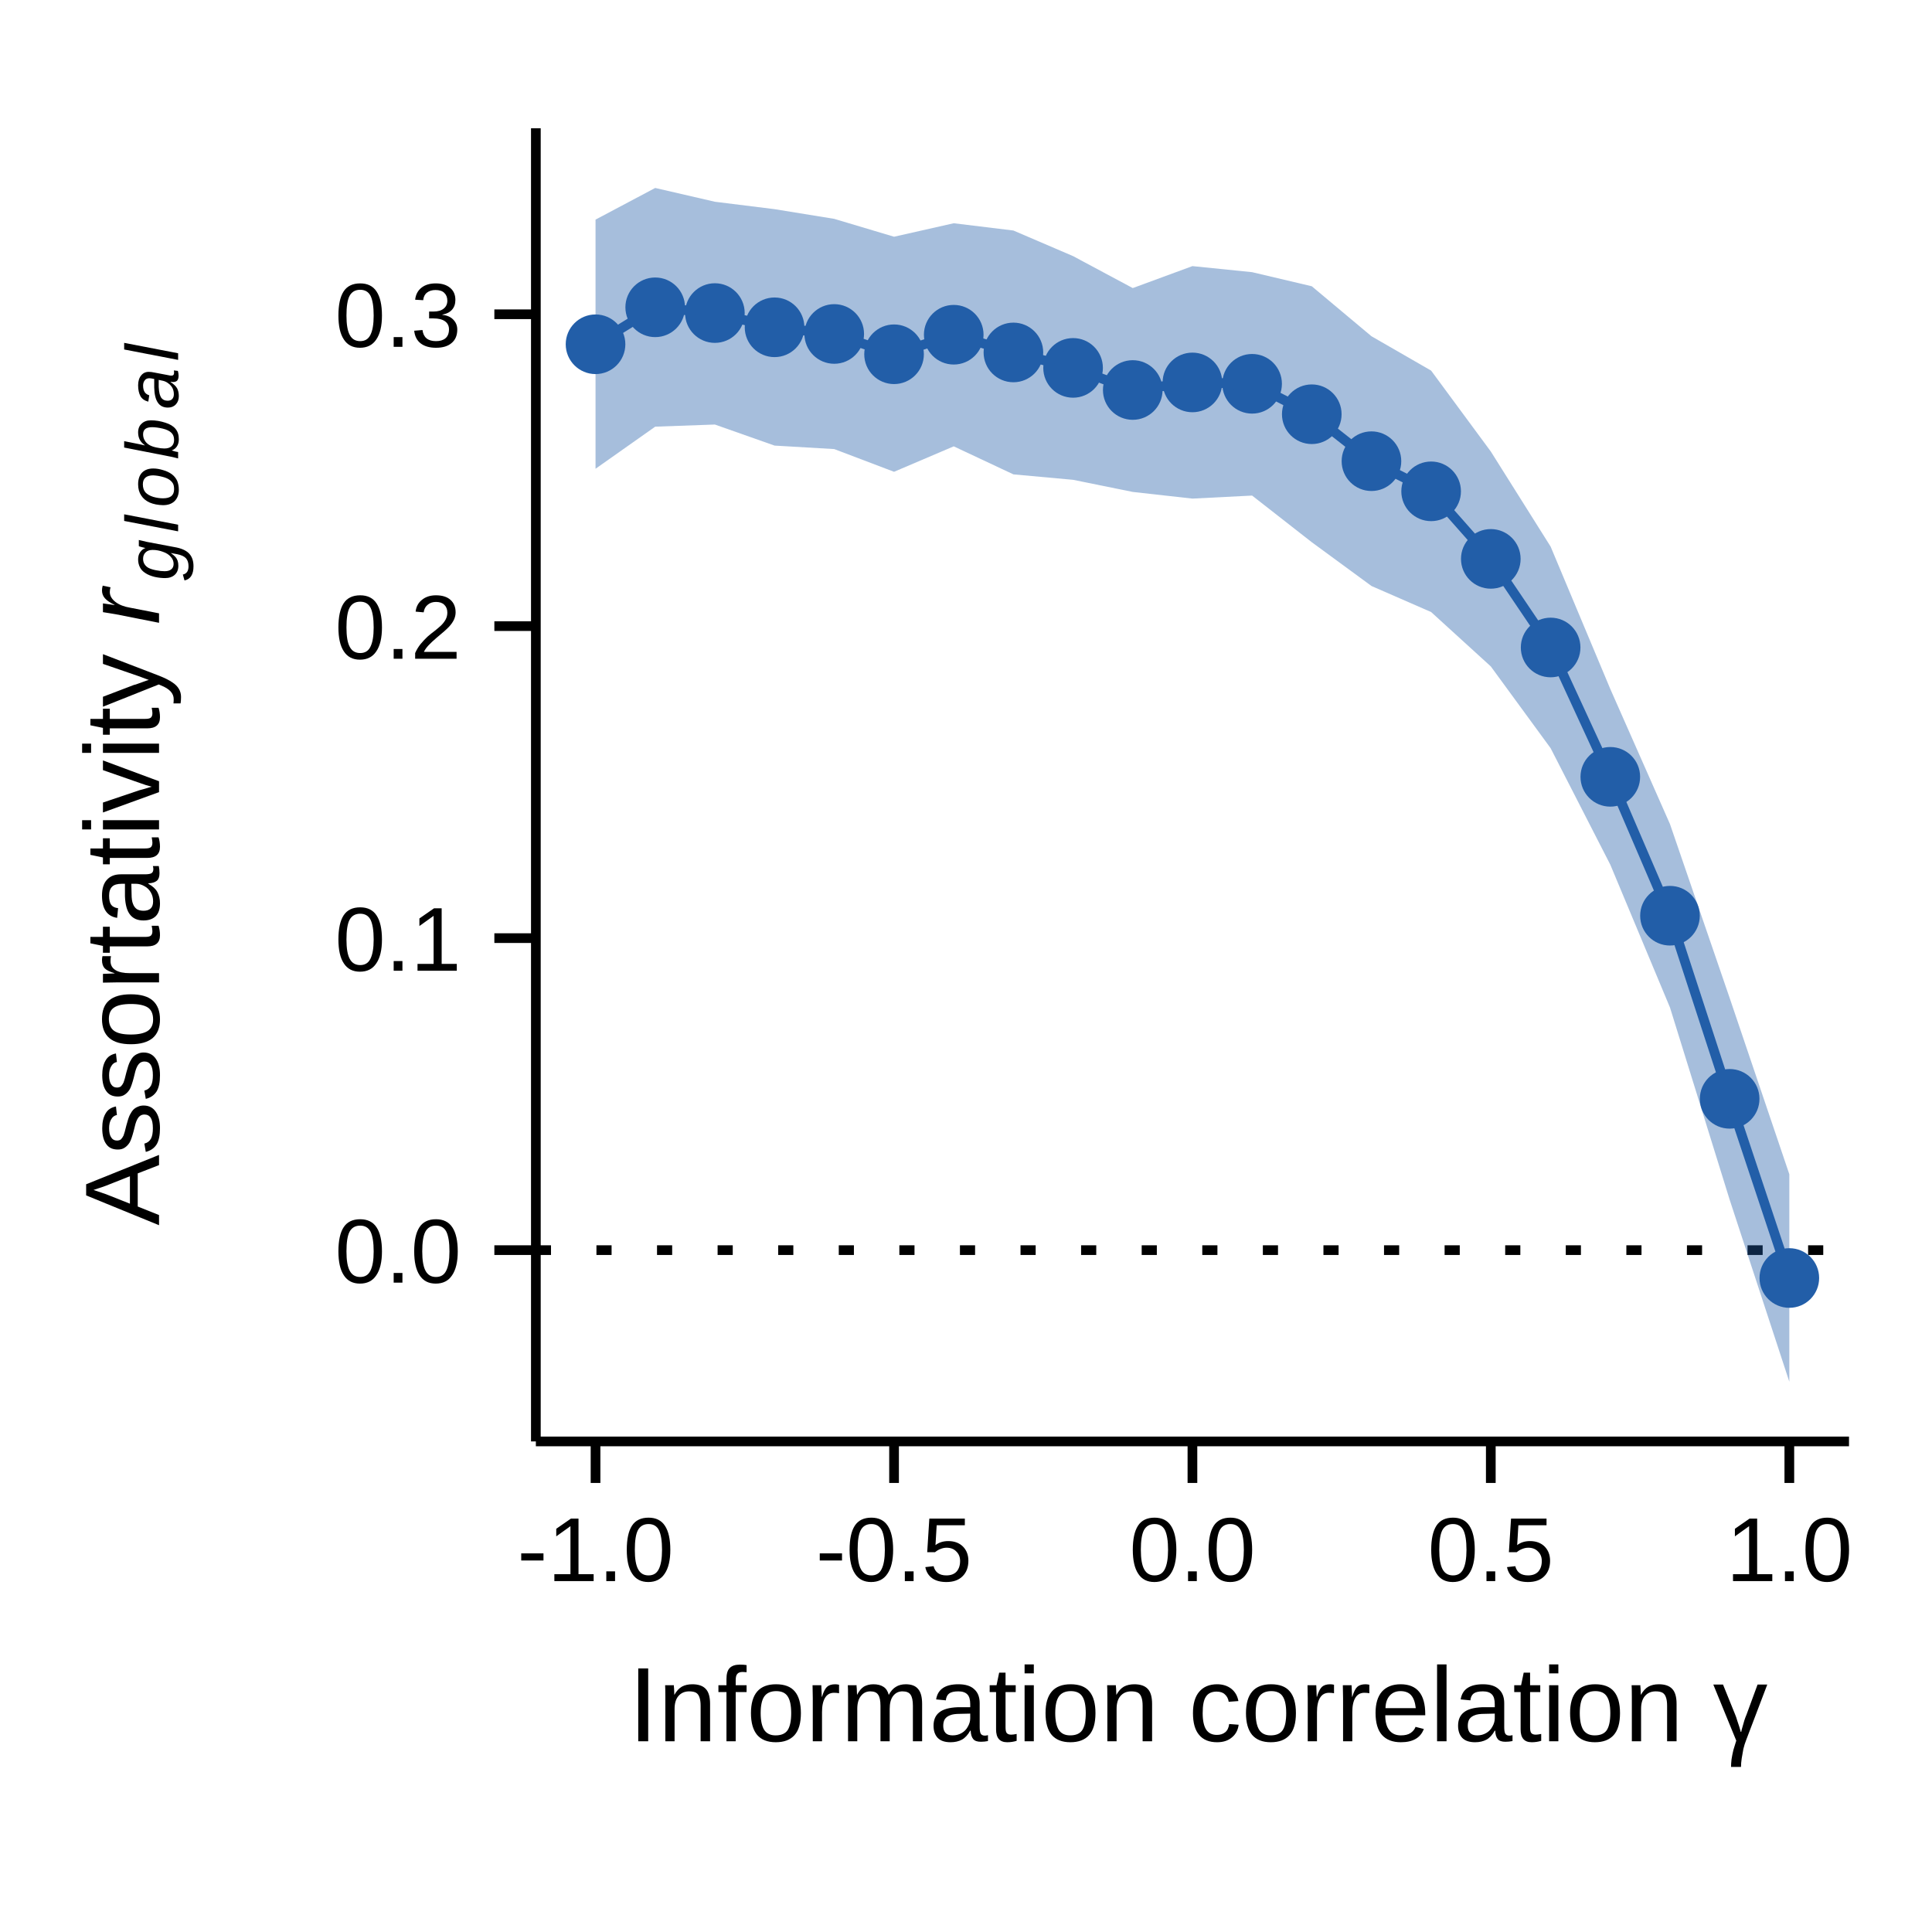
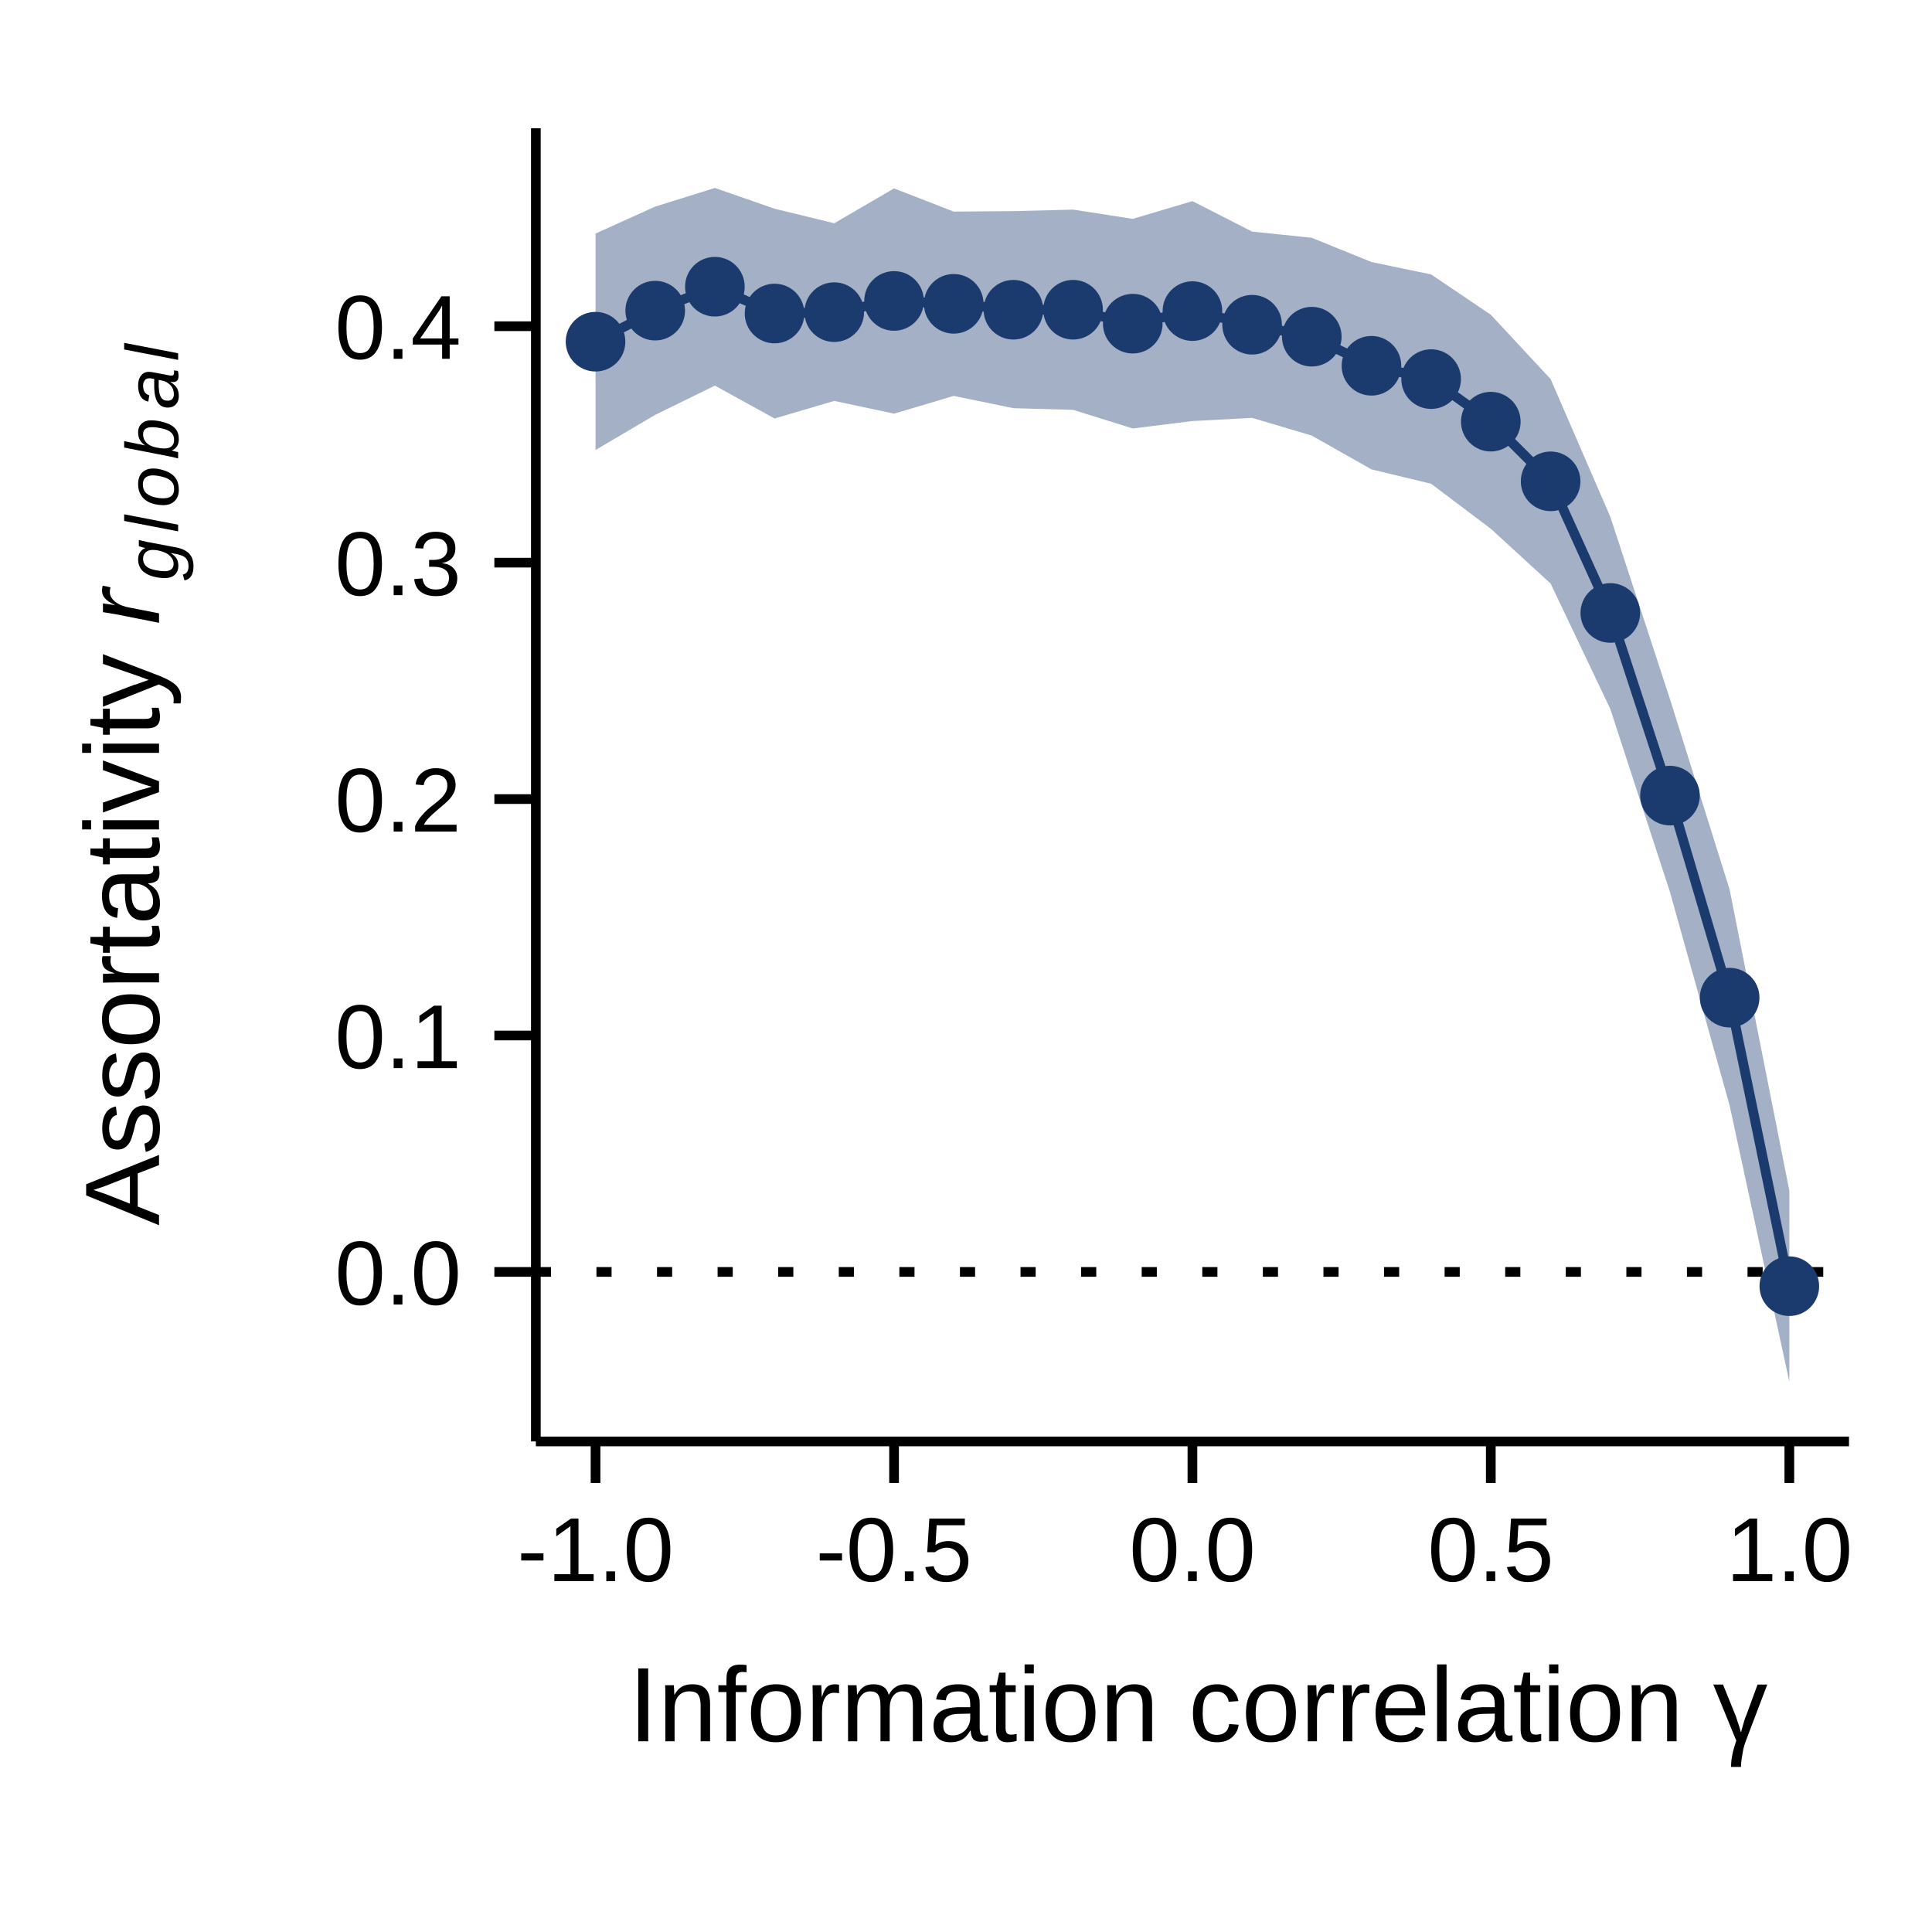
<svg xmlns="http://www.w3.org/2000/svg" viewBox="0 0 127.56 127.56">
  <defs>
    <style type="text/css">
    line, polyline, path, rect, circle {
      fill: none;
      stroke: #000000;
      stroke-linecap: round;
      stroke-linejoin: round;
      stroke-miterlimit: 10.00;
    }
  </style>
  </defs>
  <rect width="100%" height="100%" style="stroke: none; fill: #FFFFFF;" />
  <defs>
    <clipPath id="cpMHwxMjcuNTU5fDEyNC41NzJ8Mi45ODY4Mg==">
      <rect x="0.00" y="2.99" width="127.56" height="121.59" />
    </clipPath>
  </defs>
  <rect x="0.00" y="2.99" width="127.56" height="121.59" style="stroke-width: 1.07; stroke: #FFFFFF; fill: #FFFFFF;" clip-path="url(#cpMHwxMjcuNTU5fDEyNC41NzJ8Mi45ODY4Mg==)" />
  <defs>
    <clipPath id="cpMHwxMjcuNTU5fDEyNy41NTl8MA==">
      <rect x="0.00" y="0.00" width="127.56" height="127.56" />
    </clipPath>
  </defs>
  <defs>
    <clipPath id="cpMzUuMzc5N3wxMjIuMDh8OTUuMTY2Mnw4LjQ2NjI3">
      <rect x="35.38" y="8.47" width="86.70" height="86.70" />
    </clipPath>
  </defs>
  <rect x="35.38" y="8.47" width="86.70" height="86.70" style="stroke-width: 1.07; stroke: none; fill: #FFFFFF;" clip-path="url(#cpMzUuMzc5N3wxMjIuMDh8OTUuMTY2Mnw4LjQ2NjI3)" />
-   <line x1="35.38" y1="82.54" x2="122.08" y2="82.54" style="stroke-width: 0.64; stroke-dasharray: 1.00,3.00; stroke-linecap: butt;" clip-path="url(#cpMzUuMzc5N3wxMjIuMDh8OTUuMTY2Mnw4LjQ2NjI3)" />
-   <polyline points="39.32,14.50 43.26,12.41 47.20,13.32 51.14,13.81 55.08,14.45 59.03,15.63 62.97,14.74 66.91,15.22 70.85,16.91 74.79,19.02 78.73,17.57 82.67,17.97 86.61,18.90 90.55,22.20 94.49,24.47 98.43,29.81 102.38,36.09 106.32,45.49 110.26,54.41 114.20,65.89 118.14,77.53 118.14,91.23 114.20,79.21 110.26,66.52 106.32,57.09 102.38,49.40 98.43,44.00 94.49,40.41 90.55,38.69 86.61,35.80 82.67,32.72 78.73,32.92 74.79,32.48 70.85,31.68 66.91,31.32 62.97,29.47 59.03,31.15 55.08,29.65 51.14,29.42 47.20,28.03 43.26,28.17 39.32,30.95 " style="stroke-width: 1.07; stroke: none; fill: #225EA8; fill-opacity: 0.40;" clip-path="url(#cpMzUuMzc5N3wxMjIuMDh8OTUuMTY2Mnw4LjQ2NjI3)" />
-   <polyline points="39.32,22.73 43.26,20.29 47.20,20.67 51.14,21.61 55.08,22.05 59.03,23.39 62.97,22.10 66.91,23.27 70.85,24.29 74.79,25.75 78.73,25.25 82.67,25.34 86.61,27.35 90.55,30.45 94.49,32.44 98.43,36.90 102.38,42.75 106.32,51.29 110.26,60.46 114.20,72.55 118.14,84.38 " style="stroke-width: 0.64; stroke: #225EA8; stroke-linecap: butt;" clip-path="url(#cpMzUuMzc5N3wxMjIuMDh8OTUuMTY2Mnw4LjQ2NjI3)" />
-   <circle cx="39.32" cy="22.73" r="1.21pt" style="stroke-width: 0.71; stroke: #225EA8; fill: #225EA8;" clip-path="url(#cpMzUuMzc5N3wxMjIuMDh8OTUuMTY2Mnw4LjQ2NjI3)" />
-   <circle cx="43.26" cy="20.29" r="1.21pt" style="stroke-width: 0.71; stroke: #225EA8; fill: #225EA8;" clip-path="url(#cpMzUuMzc5N3wxMjIuMDh8OTUuMTY2Mnw4LjQ2NjI3)" />
-   <circle cx="47.20" cy="20.67" r="1.21pt" style="stroke-width: 0.71; stroke: #225EA8; fill: #225EA8;" clip-path="url(#cpMzUuMzc5N3wxMjIuMDh8OTUuMTY2Mnw4LjQ2NjI3)" />
-   <circle cx="51.14" cy="21.61" r="1.21pt" style="stroke-width: 0.71; stroke: #225EA8; fill: #225EA8;" clip-path="url(#cpMzUuMzc5N3wxMjIuMDh8OTUuMTY2Mnw4LjQ2NjI3)" />
-   <circle cx="55.08" cy="22.05" r="1.21pt" style="stroke-width: 0.71; stroke: #225EA8; fill: #225EA8;" clip-path="url(#cpMzUuMzc5N3wxMjIuMDh8OTUuMTY2Mnw4LjQ2NjI3)" />
-   <circle cx="59.03" cy="23.39" r="1.21pt" style="stroke-width: 0.71; stroke: #225EA8; fill: #225EA8;" clip-path="url(#cpMzUuMzc5N3wxMjIuMDh8OTUuMTY2Mnw4LjQ2NjI3)" />
-   <circle cx="62.97" cy="22.10" r="1.21pt" style="stroke-width: 0.71; stroke: #225EA8; fill: #225EA8;" clip-path="url(#cpMzUuMzc5N3wxMjIuMDh8OTUuMTY2Mnw4LjQ2NjI3)" />
-   <circle cx="66.91" cy="23.27" r="1.21pt" style="stroke-width: 0.71; stroke: #225EA8; fill: #225EA8;" clip-path="url(#cpMzUuMzc5N3wxMjIuMDh8OTUuMTY2Mnw4LjQ2NjI3)" />
-   <circle cx="70.85" cy="24.29" r="1.21pt" style="stroke-width: 0.71; stroke: #225EA8; fill: #225EA8;" clip-path="url(#cpMzUuMzc5N3wxMjIuMDh8OTUuMTY2Mnw4LjQ2NjI3)" />
-   <circle cx="74.79" cy="25.75" r="1.21pt" style="stroke-width: 0.71; stroke: #225EA8; fill: #225EA8;" clip-path="url(#cpMzUuMzc5N3wxMjIuMDh8OTUuMTY2Mnw4LjQ2NjI3)" />
-   <circle cx="78.73" cy="25.25" r="1.21pt" style="stroke-width: 0.71; stroke: #225EA8; fill: #225EA8;" clip-path="url(#cpMzUuMzc5N3wxMjIuMDh8OTUuMTY2Mnw4LjQ2NjI3)" />
-   <circle cx="82.67" cy="25.34" r="1.21pt" style="stroke-width: 0.71; stroke: #225EA8; fill: #225EA8;" clip-path="url(#cpMzUuMzc5N3wxMjIuMDh8OTUuMTY2Mnw4LjQ2NjI3)" />
-   <circle cx="86.61" cy="27.35" r="1.21pt" style="stroke-width: 0.71; stroke: #225EA8; fill: #225EA8;" clip-path="url(#cpMzUuMzc5N3wxMjIuMDh8OTUuMTY2Mnw4LjQ2NjI3)" />
-   <circle cx="90.55" cy="30.45" r="1.21pt" style="stroke-width: 0.71; stroke: #225EA8; fill: #225EA8;" clip-path="url(#cpMzUuMzc5N3wxMjIuMDh8OTUuMTY2Mnw4LjQ2NjI3)" />
-   <circle cx="94.49" cy="32.44" r="1.21pt" style="stroke-width: 0.71; stroke: #225EA8; fill: #225EA8;" clip-path="url(#cpMzUuMzc5N3wxMjIuMDh8OTUuMTY2Mnw4LjQ2NjI3)" />
-   <circle cx="98.43" cy="36.90" r="1.21pt" style="stroke-width: 0.71; stroke: #225EA8; fill: #225EA8;" clip-path="url(#cpMzUuMzc5N3wxMjIuMDh8OTUuMTY2Mnw4LjQ2NjI3)" />
-   <circle cx="102.38" cy="42.75" r="1.21pt" style="stroke-width: 0.71; stroke: #225EA8; fill: #225EA8;" clip-path="url(#cpMzUuMzc5N3wxMjIuMDh8OTUuMTY2Mnw4LjQ2NjI3)" />
-   <circle cx="106.32" cy="51.29" r="1.21pt" style="stroke-width: 0.71; stroke: #225EA8; fill: #225EA8;" clip-path="url(#cpMzUuMzc5N3wxMjIuMDh8OTUuMTY2Mnw4LjQ2NjI3)" />
-   <circle cx="110.26" cy="60.46" r="1.21pt" style="stroke-width: 0.71; stroke: #225EA8; fill: #225EA8;" clip-path="url(#cpMzUuMzc5N3wxMjIuMDh8OTUuMTY2Mnw4LjQ2NjI3)" />
-   <circle cx="114.20" cy="72.55" r="1.21pt" style="stroke-width: 0.71; stroke: #225EA8; fill: #225EA8;" clip-path="url(#cpMzUuMzc5N3wxMjIuMDh8OTUuMTY2Mnw4LjQ2NjI3)" />
-   <circle cx="118.14" cy="84.38" r="1.21pt" style="stroke-width: 0.71; stroke: #225EA8; fill: #225EA8;" clip-path="url(#cpMzUuMzc5N3wxMjIuMDh8OTUuMTY2Mnw4LjQ2NjI3)" />
+   <line x1="35.38" y1="83.98" x2="122.08" y2="83.98" style="stroke-width: 0.64; stroke-dasharray: 1.00,3.00; stroke-linecap: butt;" clip-path="url(#cpMzUuMzc5N3wxMjIuMDh8OTUuMTY2Mnw4LjQ2NjI3)" />
+   <polyline points="39.32,15.42 43.26,13.64 47.20,12.41 51.14,13.78 55.08,14.74 59.03,12.44 62.97,13.97 66.91,13.94 70.85,13.84 74.79,14.45 78.73,13.28 82.67,15.29 86.61,15.70 90.55,17.30 94.49,18.12 98.43,20.78 102.38,25.03 106.32,34.12 110.26,46.16 114.20,58.74 118.14,78.61 118.14,91.23 114.20,73.00 110.26,58.90 106.32,46.81 102.38,38.53 98.43,34.91 94.49,31.94 90.55,30.99 86.61,28.76 82.67,27.59 78.73,27.80 74.79,28.29 70.85,27.06 66.91,26.95 62.97,26.14 59.03,27.31 55.08,26.47 51.14,27.63 47.20,25.46 43.26,27.39 39.32,29.71 " style="stroke-width: 1.07; stroke: none; fill: #1B3B6F; fill-opacity: 0.40;" clip-path="url(#cpMzUuMzc5N3wxMjIuMDh8OTUuMTY2Mnw4LjQ2NjI3)" />
+   <polyline points="39.32,22.56 43.26,20.51 47.20,18.93 51.14,20.70 55.08,20.61 59.03,19.87 62.97,20.06 66.91,20.45 70.85,20.45 74.79,21.37 78.73,20.54 82.67,21.44 86.61,22.23 90.55,24.15 94.49,25.03 98.43,27.84 102.38,31.78 106.32,40.47 110.26,52.53 114.20,65.87 118.14,84.92 " style="stroke-width: 0.64; stroke: #1B3B6F; stroke-linecap: butt;" clip-path="url(#cpMzUuMzc5N3wxMjIuMDh8OTUuMTY2Mnw4LjQ2NjI3)" />
+   <circle cx="39.32" cy="22.56" r="1.21pt" style="stroke-width: 0.71; stroke: #1B3B6F; fill: #1B3B6F;" clip-path="url(#cpMzUuMzc5N3wxMjIuMDh8OTUuMTY2Mnw4LjQ2NjI3)" />
+   <circle cx="43.26" cy="20.51" r="1.21pt" style="stroke-width: 0.71; stroke: #1B3B6F; fill: #1B3B6F;" clip-path="url(#cpMzUuMzc5N3wxMjIuMDh8OTUuMTY2Mnw4LjQ2NjI3)" />
+   <circle cx="47.20" cy="18.93" r="1.21pt" style="stroke-width: 0.71; stroke: #1B3B6F; fill: #1B3B6F;" clip-path="url(#cpMzUuMzc5N3wxMjIuMDh8OTUuMTY2Mnw4LjQ2NjI3)" />
+   <circle cx="51.14" cy="20.70" r="1.21pt" style="stroke-width: 0.71; stroke: #1B3B6F; fill: #1B3B6F;" clip-path="url(#cpMzUuMzc5N3wxMjIuMDh8OTUuMTY2Mnw4LjQ2NjI3)" />
+   <circle cx="55.08" cy="20.61" r="1.21pt" style="stroke-width: 0.71; stroke: #1B3B6F; fill: #1B3B6F;" clip-path="url(#cpMzUuMzc5N3wxMjIuMDh8OTUuMTY2Mnw4LjQ2NjI3)" />
+   <circle cx="59.03" cy="19.87" r="1.21pt" style="stroke-width: 0.71; stroke: #1B3B6F; fill: #1B3B6F;" clip-path="url(#cpMzUuMzc5N3wxMjIuMDh8OTUuMTY2Mnw4LjQ2NjI3)" />
+   <circle cx="62.97" cy="20.06" r="1.21pt" style="stroke-width: 0.71; stroke: #1B3B6F; fill: #1B3B6F;" clip-path="url(#cpMzUuMzc5N3wxMjIuMDh8OTUuMTY2Mnw4LjQ2NjI3)" />
+   <circle cx="66.91" cy="20.45" r="1.21pt" style="stroke-width: 0.71; stroke: #1B3B6F; fill: #1B3B6F;" clip-path="url(#cpMzUuMzc5N3wxMjIuMDh8OTUuMTY2Mnw4LjQ2NjI3)" />
+   <circle cx="70.85" cy="20.45" r="1.21pt" style="stroke-width: 0.71; stroke: #1B3B6F; fill: #1B3B6F;" clip-path="url(#cpMzUuMzc5N3wxMjIuMDh8OTUuMTY2Mnw4LjQ2NjI3)" />
+   <circle cx="74.79" cy="21.37" r="1.21pt" style="stroke-width: 0.71; stroke: #1B3B6F; fill: #1B3B6F;" clip-path="url(#cpMzUuMzc5N3wxMjIuMDh8OTUuMTY2Mnw4LjQ2NjI3)" />
+   <circle cx="78.73" cy="20.54" r="1.21pt" style="stroke-width: 0.71; stroke: #1B3B6F; fill: #1B3B6F;" clip-path="url(#cpMzUuMzc5N3wxMjIuMDh8OTUuMTY2Mnw4LjQ2NjI3)" />
+   <circle cx="82.67" cy="21.44" r="1.21pt" style="stroke-width: 0.71; stroke: #1B3B6F; fill: #1B3B6F;" clip-path="url(#cpMzUuMzc5N3wxMjIuMDh8OTUuMTY2Mnw4LjQ2NjI3)" />
+   <circle cx="86.61" cy="22.23" r="1.21pt" style="stroke-width: 0.71; stroke: #1B3B6F; fill: #1B3B6F;" clip-path="url(#cpMzUuMzc5N3wxMjIuMDh8OTUuMTY2Mnw4LjQ2NjI3)" />
+   <circle cx="90.55" cy="24.15" r="1.21pt" style="stroke-width: 0.71; stroke: #1B3B6F; fill: #1B3B6F;" clip-path="url(#cpMzUuMzc5N3wxMjIuMDh8OTUuMTY2Mnw4LjQ2NjI3)" />
+   <circle cx="94.49" cy="25.03" r="1.21pt" style="stroke-width: 0.71; stroke: #1B3B6F; fill: #1B3B6F;" clip-path="url(#cpMzUuMzc5N3wxMjIuMDh8OTUuMTY2Mnw4LjQ2NjI3)" />
+   <circle cx="98.43" cy="27.84" r="1.21pt" style="stroke-width: 0.71; stroke: #1B3B6F; fill: #1B3B6F;" clip-path="url(#cpMzUuMzc5N3wxMjIuMDh8OTUuMTY2Mnw4LjQ2NjI3)" />
+   <circle cx="102.38" cy="31.78" r="1.21pt" style="stroke-width: 0.71; stroke: #1B3B6F; fill: #1B3B6F;" clip-path="url(#cpMzUuMzc5N3wxMjIuMDh8OTUuMTY2Mnw4LjQ2NjI3)" />
+   <circle cx="106.32" cy="40.47" r="1.21pt" style="stroke-width: 0.71; stroke: #1B3B6F; fill: #1B3B6F;" clip-path="url(#cpMzUuMzc5N3wxMjIuMDh8OTUuMTY2Mnw4LjQ2NjI3)" />
+   <circle cx="110.26" cy="52.53" r="1.21pt" style="stroke-width: 0.71; stroke: #1B3B6F; fill: #1B3B6F;" clip-path="url(#cpMzUuMzc5N3wxMjIuMDh8OTUuMTY2Mnw4LjQ2NjI3)" />
+   <circle cx="114.20" cy="65.87" r="1.21pt" style="stroke-width: 0.71; stroke: #1B3B6F; fill: #1B3B6F;" clip-path="url(#cpMzUuMzc5N3wxMjIuMDh8OTUuMTY2Mnw4LjQ2NjI3)" />
+   <circle cx="118.14" cy="84.92" r="1.21pt" style="stroke-width: 0.71; stroke: #1B3B6F; fill: #1B3B6F;" clip-path="url(#cpMzUuMzc5N3wxMjIuMDh8OTUuMTY2Mnw4LjQ2NjI3)" />
  <defs>
    <clipPath id="cpMHwxMjcuNTU5fDEyNy41NTl8MA==">
      <rect x="0.00" y="0.00" width="127.56" height="127.56" />
    </clipPath>
  </defs>
  <polyline points="35.38,95.17 35.38,8.47 " style="stroke-width: 0.64; stroke-linecap: butt;" clip-path="url(#cpMHwxMjcuNTU5fDEyNy41NTl8MA==)" />
  <g clip-path="url(#cpMHwxMjcuNTU5fDEyNy41NTl8MA==)">
-     <text x="22.11" y="84.69" style="font-size: 6.00px; font-family: Arial;" textLength="8.34px" lengthAdjust="spacingAndGlyphs">0.0</text>
+     <text x="22.11" y="86.13" style="font-size: 6.00px; font-family: Arial;" textLength="8.34px" lengthAdjust="spacingAndGlyphs">0.0</text>
  </g>
  <g clip-path="url(#cpMHwxMjcuNTU5fDEyNy41NTl8MA==)">
-     <text x="22.11" y="64.09" style="font-size: 6.00px; font-family: Arial;" textLength="8.34px" lengthAdjust="spacingAndGlyphs">0.1</text>
+     <text x="22.11" y="70.52" style="font-size: 6.00px; font-family: Arial;" textLength="8.34px" lengthAdjust="spacingAndGlyphs">0.1</text>
  </g>
  <g clip-path="url(#cpMHwxMjcuNTU5fDEyNy41NTl8MA==)">
-     <text x="22.11" y="43.49" style="font-size: 6.00px; font-family: Arial;" textLength="8.34px" lengthAdjust="spacingAndGlyphs">0.2</text>
+     <text x="22.11" y="54.91" style="font-size: 6.00px; font-family: Arial;" textLength="8.34px" lengthAdjust="spacingAndGlyphs">0.2</text>
  </g>
  <g clip-path="url(#cpMHwxMjcuNTU5fDEyNy41NTl8MA==)">
-     <text x="22.11" y="22.90" style="font-size: 6.00px; font-family: Arial;" textLength="8.34px" lengthAdjust="spacingAndGlyphs">0.3</text>
+     <text x="22.11" y="39.30" style="font-size: 6.00px; font-family: Arial;" textLength="8.34px" lengthAdjust="spacingAndGlyphs">0.3</text>
  </g>
-   <polyline points="32.64,82.54 35.38,82.54 " style="stroke-width: 0.64; stroke-linecap: butt;" clip-path="url(#cpMHwxMjcuNTU5fDEyNy41NTl8MA==)" />
-   <polyline points="32.64,61.94 35.38,61.94 " style="stroke-width: 0.64; stroke-linecap: butt;" clip-path="url(#cpMHwxMjcuNTU5fDEyNy41NTl8MA==)" />
-   <polyline points="32.64,41.34 35.38,41.34 " style="stroke-width: 0.64; stroke-linecap: butt;" clip-path="url(#cpMHwxMjcuNTU5fDEyNy41NTl8MA==)" />
-   <polyline points="32.64,20.75 35.38,20.75 " style="stroke-width: 0.64; stroke-linecap: butt;" clip-path="url(#cpMHwxMjcuNTU5fDEyNy41NTl8MA==)" />
+   <g clip-path="url(#cpMHwxMjcuNTU5fDEyNy41NTl8MA==)">
+     <text x="22.11" y="23.69" style="font-size: 6.00px; font-family: Arial;" textLength="8.34px" lengthAdjust="spacingAndGlyphs">0.4</text>
+   </g>
+   <polyline points="32.64,83.98 35.38,83.98 " style="stroke-width: 0.64; stroke-linecap: butt;" clip-path="url(#cpMHwxMjcuNTU5fDEyNy41NTl8MA==)" />
+   <polyline points="32.64,68.37 35.38,68.37 " style="stroke-width: 0.64; stroke-linecap: butt;" clip-path="url(#cpMHwxMjcuNTU5fDEyNy41NTl8MA==)" />
+   <polyline points="32.64,52.76 35.38,52.76 " style="stroke-width: 0.64; stroke-linecap: butt;" clip-path="url(#cpMHwxMjcuNTU5fDEyNy41NTl8MA==)" />
+   <polyline points="32.64,37.15 35.38,37.15 " style="stroke-width: 0.64; stroke-linecap: butt;" clip-path="url(#cpMHwxMjcuNTU5fDEyNy41NTl8MA==)" />
+   <polyline points="32.64,21.54 35.38,21.54 " style="stroke-width: 0.64; stroke-linecap: butt;" clip-path="url(#cpMHwxMjcuNTU5fDEyNy41NTl8MA==)" />
  <polyline points="35.38,95.17 122.08,95.17 " style="stroke-width: 0.64; stroke-linecap: butt;" clip-path="url(#cpMHwxMjcuNTU5fDEyNy41NTl8MA==)" />
  <polyline points="39.32,97.91 39.32,95.17 " style="stroke-width: 0.64; stroke-linecap: butt;" clip-path="url(#cpMHwxMjcuNTU5fDEyNy41NTl8MA==)" />
  <polyline points="59.03,97.91 59.03,95.17 " style="stroke-width: 0.64; stroke-linecap: butt;" clip-path="url(#cpMHwxMjcuNTU5fDEyNy41NTl8MA==)" />
  <polyline points="78.73,97.91 78.73,95.17 " style="stroke-width: 0.64; stroke-linecap: butt;" clip-path="url(#cpMHwxMjcuNTU5fDEyNy41NTl8MA==)" />
  <polyline points="98.43,97.91 98.43,95.17 " style="stroke-width: 0.64; stroke-linecap: butt;" clip-path="url(#cpMHwxMjcuNTU5fDEyNy41NTl8MA==)" />
  <polyline points="118.14,97.91 118.14,95.17 " style="stroke-width: 0.64; stroke-linecap: butt;" clip-path="url(#cpMHwxMjcuNTU5fDEyNy41NTl8MA==)" />
  <g clip-path="url(#cpMHwxMjcuNTU5fDEyNy41NTl8MA==)">
    <text x="34.15" y="104.39" style="font-size: 6.00px; font-family: Arial;" textLength="10.34px" lengthAdjust="spacingAndGlyphs">-1.0</text>
  </g>
  <g clip-path="url(#cpMHwxMjcuNTU5fDEyNy41NTl8MA==)">
    <text x="53.86" y="104.39" style="font-size: 6.00px; font-family: Arial;" textLength="10.34px" lengthAdjust="spacingAndGlyphs">-0.5</text>
  </g>
  <g clip-path="url(#cpMHwxMjcuNTU5fDEyNy41NTl8MA==)">
    <text x="74.56" y="104.39" style="font-size: 6.00px; font-family: Arial;" textLength="8.34px" lengthAdjust="spacingAndGlyphs">0.0</text>
  </g>
  <g clip-path="url(#cpMHwxMjcuNTU5fDEyNy41NTl8MA==)">
    <text x="94.26" y="104.39" style="font-size: 6.00px; font-family: Arial;" textLength="8.34px" lengthAdjust="spacingAndGlyphs">0.5</text>
  </g>
  <g clip-path="url(#cpMHwxMjcuNTU5fDEyNy41NTl8MA==)">
    <text x="113.97" y="104.39" style="font-size: 6.00px; font-family: Arial;" textLength="8.34px" lengthAdjust="spacingAndGlyphs">1.0</text>
  </g>
  <g clip-path="url(#cpMHwxMjcuNTU5fDEyNy41NTl8MA==)">
    <text x="41.50" y="114.97" style="font-size: 7.00px; font-family: Arial;" textLength="71.59px" lengthAdjust="spacingAndGlyphs">Information correlation </text>
  </g>
  <g clip-path="url(#cpMHwxMjcuNTU5fDEyNy41NTl8MA==)">
    <text x="113.09" y="114.97" style="font-size: 7.00px; font-family: Symbol;" textLength="2.88px" lengthAdjust="spacingAndGlyphs">γ</text>
  </g>
  <g clip-path="url(#cpMHwxMjcuNTU5fDEyNy41NTl8MA==)">
    <text transform="translate(10.50,80.91) rotate(-90)" style="font-size: 7.00px; font-family: Arial;" textLength="39.68px" lengthAdjust="spacingAndGlyphs">Assortativity </text>
  </g>
  <g clip-path="url(#cpMHwxMjcuNTU5fDEyNy41NTl8MA==)">
    <text transform="translate(10.50,41.23) rotate(-90)" style="font-size: 7.00px; font-style: italic; font-family: Arial;" textLength="2.33px" lengthAdjust="spacingAndGlyphs">r</text>
  </g>
  <g clip-path="url(#cpMHwxMjcuNTU5fDEyNy41NTl8MA==)">
    <text transform="translate(11.76,38.34) rotate(-90)" style="font-size: 4.90px; font-style: italic; font-family: Arial;" textLength="2.78px" lengthAdjust="spacingAndGlyphs">g</text>
  </g>
  <g clip-path="url(#cpMHwxMjcuNTU5fDEyNy41NTl8MA==)">
    <text transform="translate(11.76,35.16) rotate(-90)" style="font-size: 4.90px; font-style: italic; font-family: Arial;" textLength="1.11px" lengthAdjust="spacingAndGlyphs">l</text>
  </g>
  <g clip-path="url(#cpMHwxMjcuNTU5fDEyNy41NTl8MA==)">
    <text transform="translate(11.76,33.51) rotate(-90)" style="font-size: 4.90px; font-style: italic; font-family: Arial;" textLength="2.78px" lengthAdjust="spacingAndGlyphs">o</text>
  </g>
  <g clip-path="url(#cpMHwxMjcuNTU5fDEyNy41NTl8MA==)">
    <text transform="translate(11.76,30.33) rotate(-90)" style="font-size: 4.90px; font-style: italic; font-family: Arial;" textLength="2.78px" lengthAdjust="spacingAndGlyphs">b</text>
  </g>
  <g clip-path="url(#cpMHwxMjcuNTU5fDEyNy41NTl8MA==)">
    <text transform="translate(11.76,27.02) rotate(-90)" style="font-size: 4.90px; font-style: italic; font-family: Arial;" textLength="2.78px" lengthAdjust="spacingAndGlyphs">a</text>
  </g>
  <g clip-path="url(#cpMHwxMjcuNTU5fDEyNy41NTl8MA==)">
    <text transform="translate(11.76,23.84) rotate(-90)" style="font-size: 4.90px; font-style: italic; font-family: Arial;" textLength="1.11px" lengthAdjust="spacingAndGlyphs">l</text>
  </g>
</svg>
